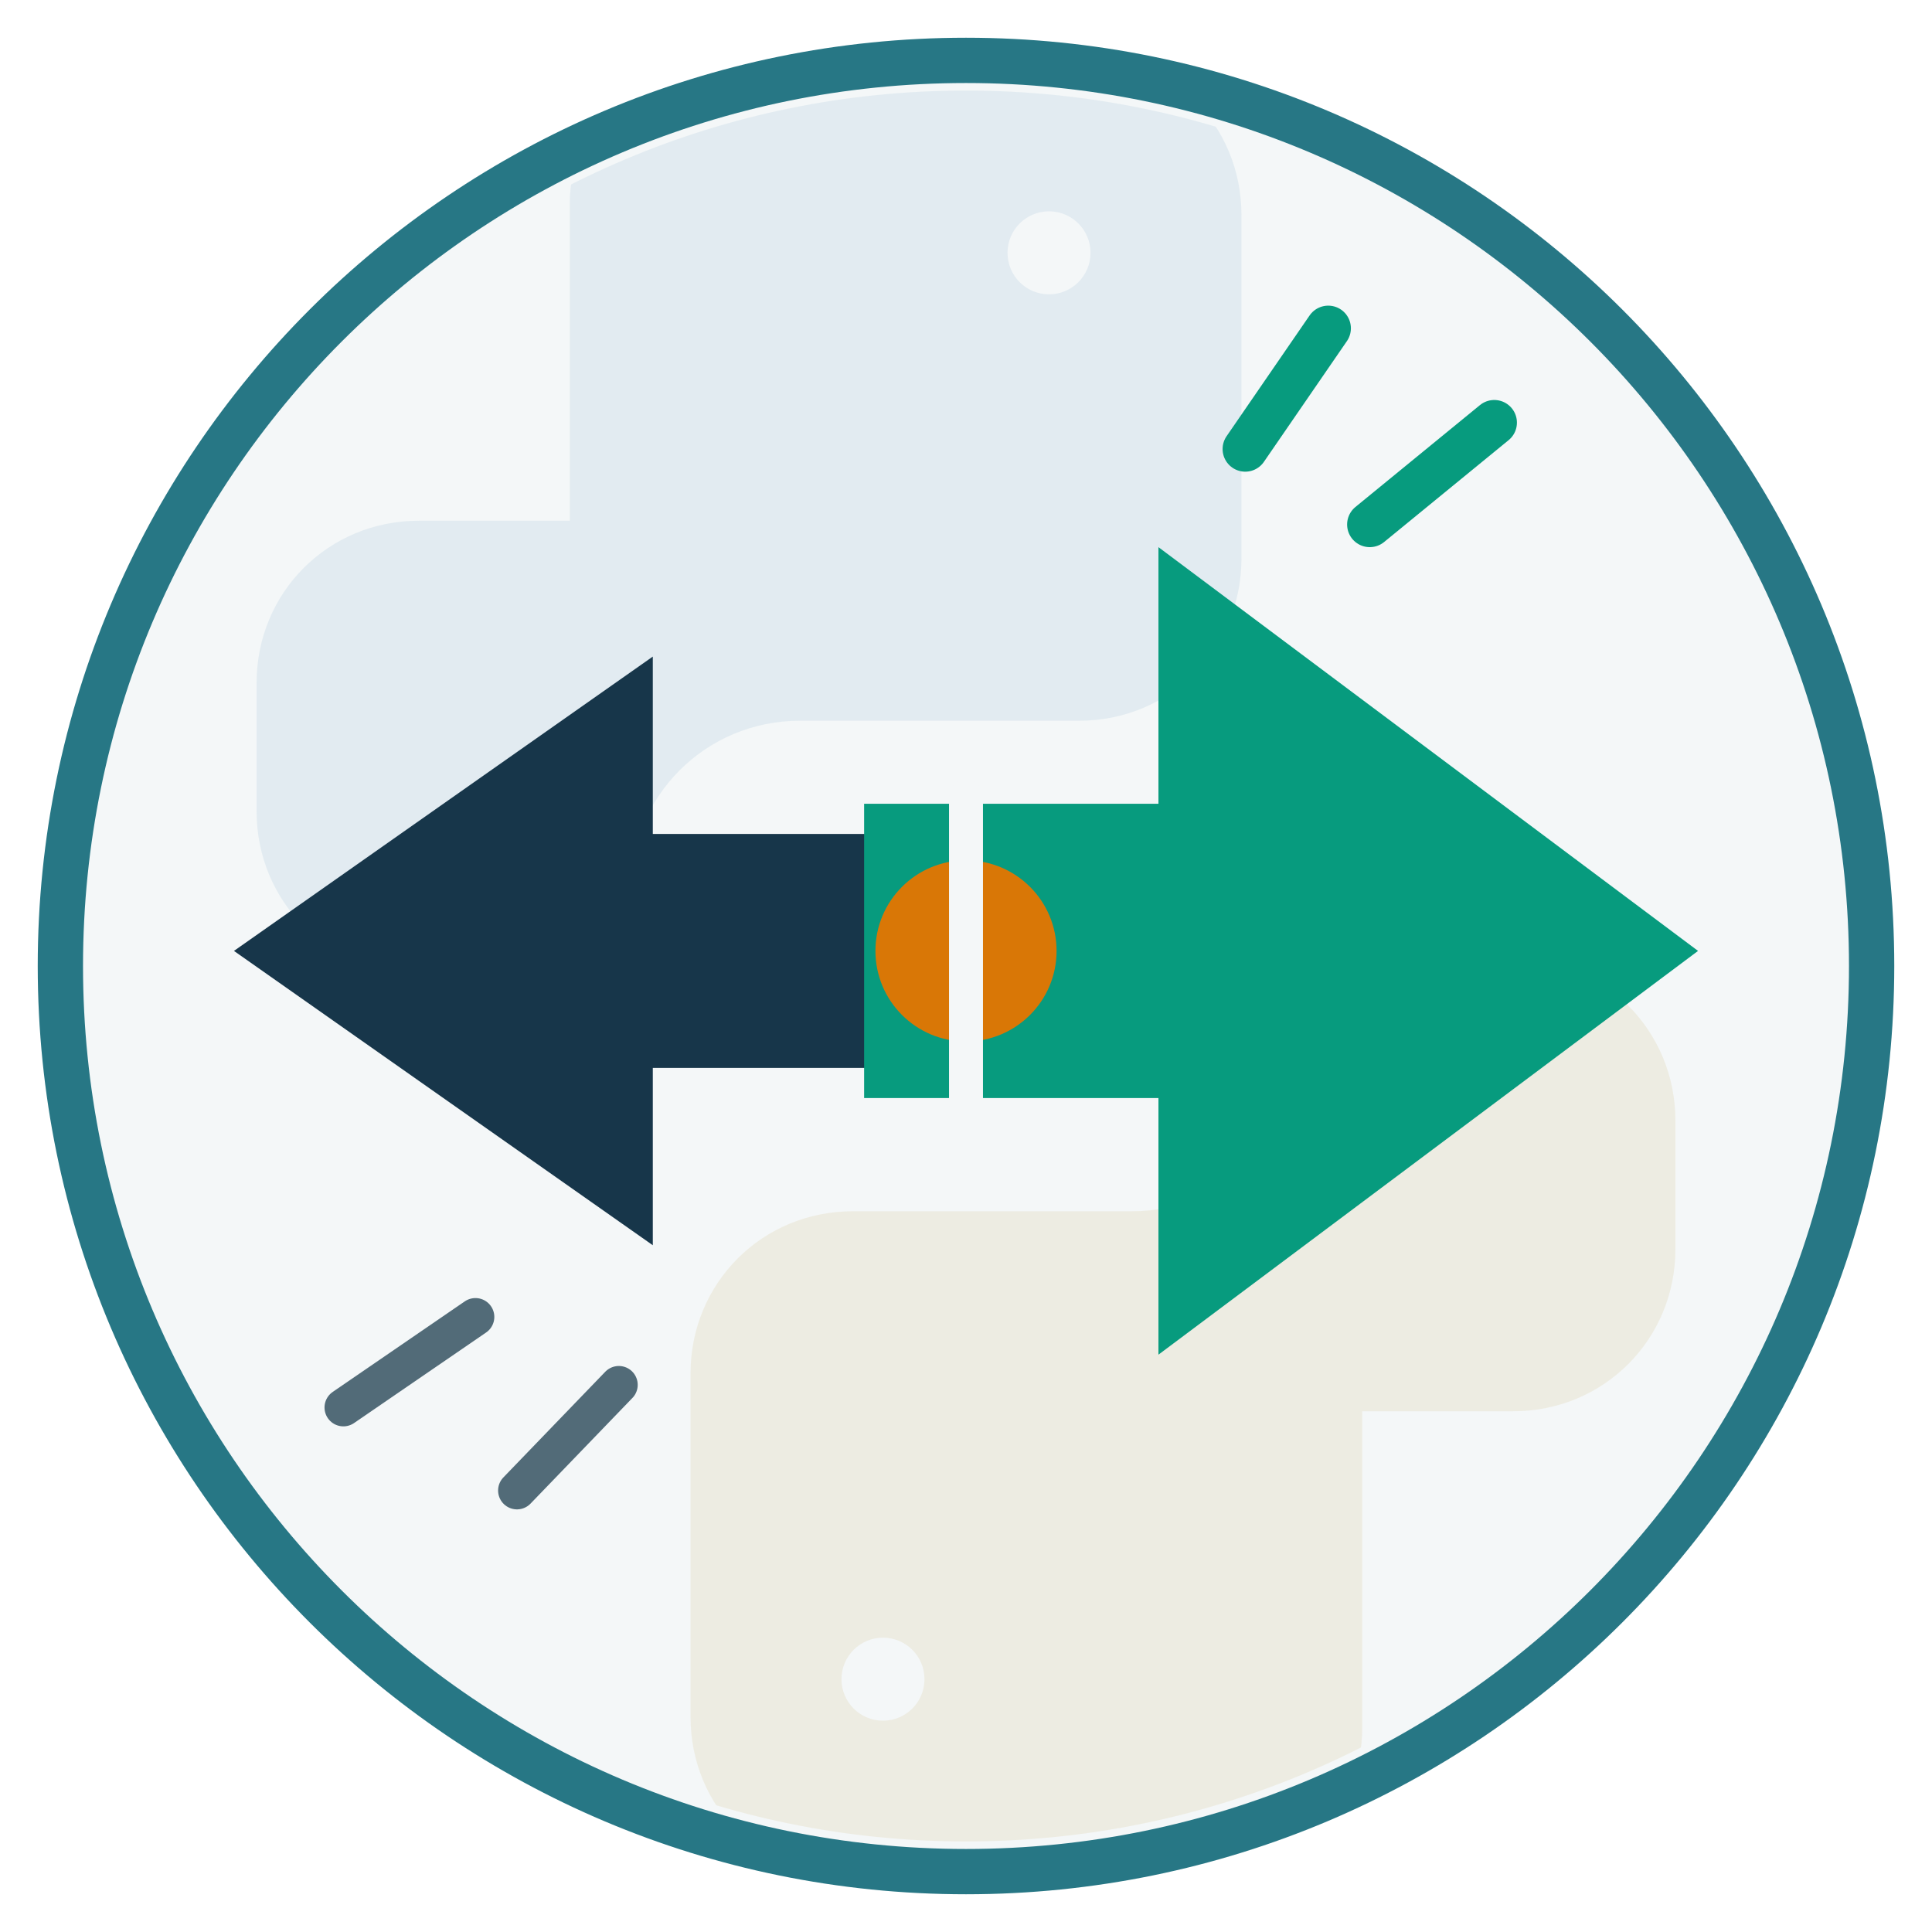
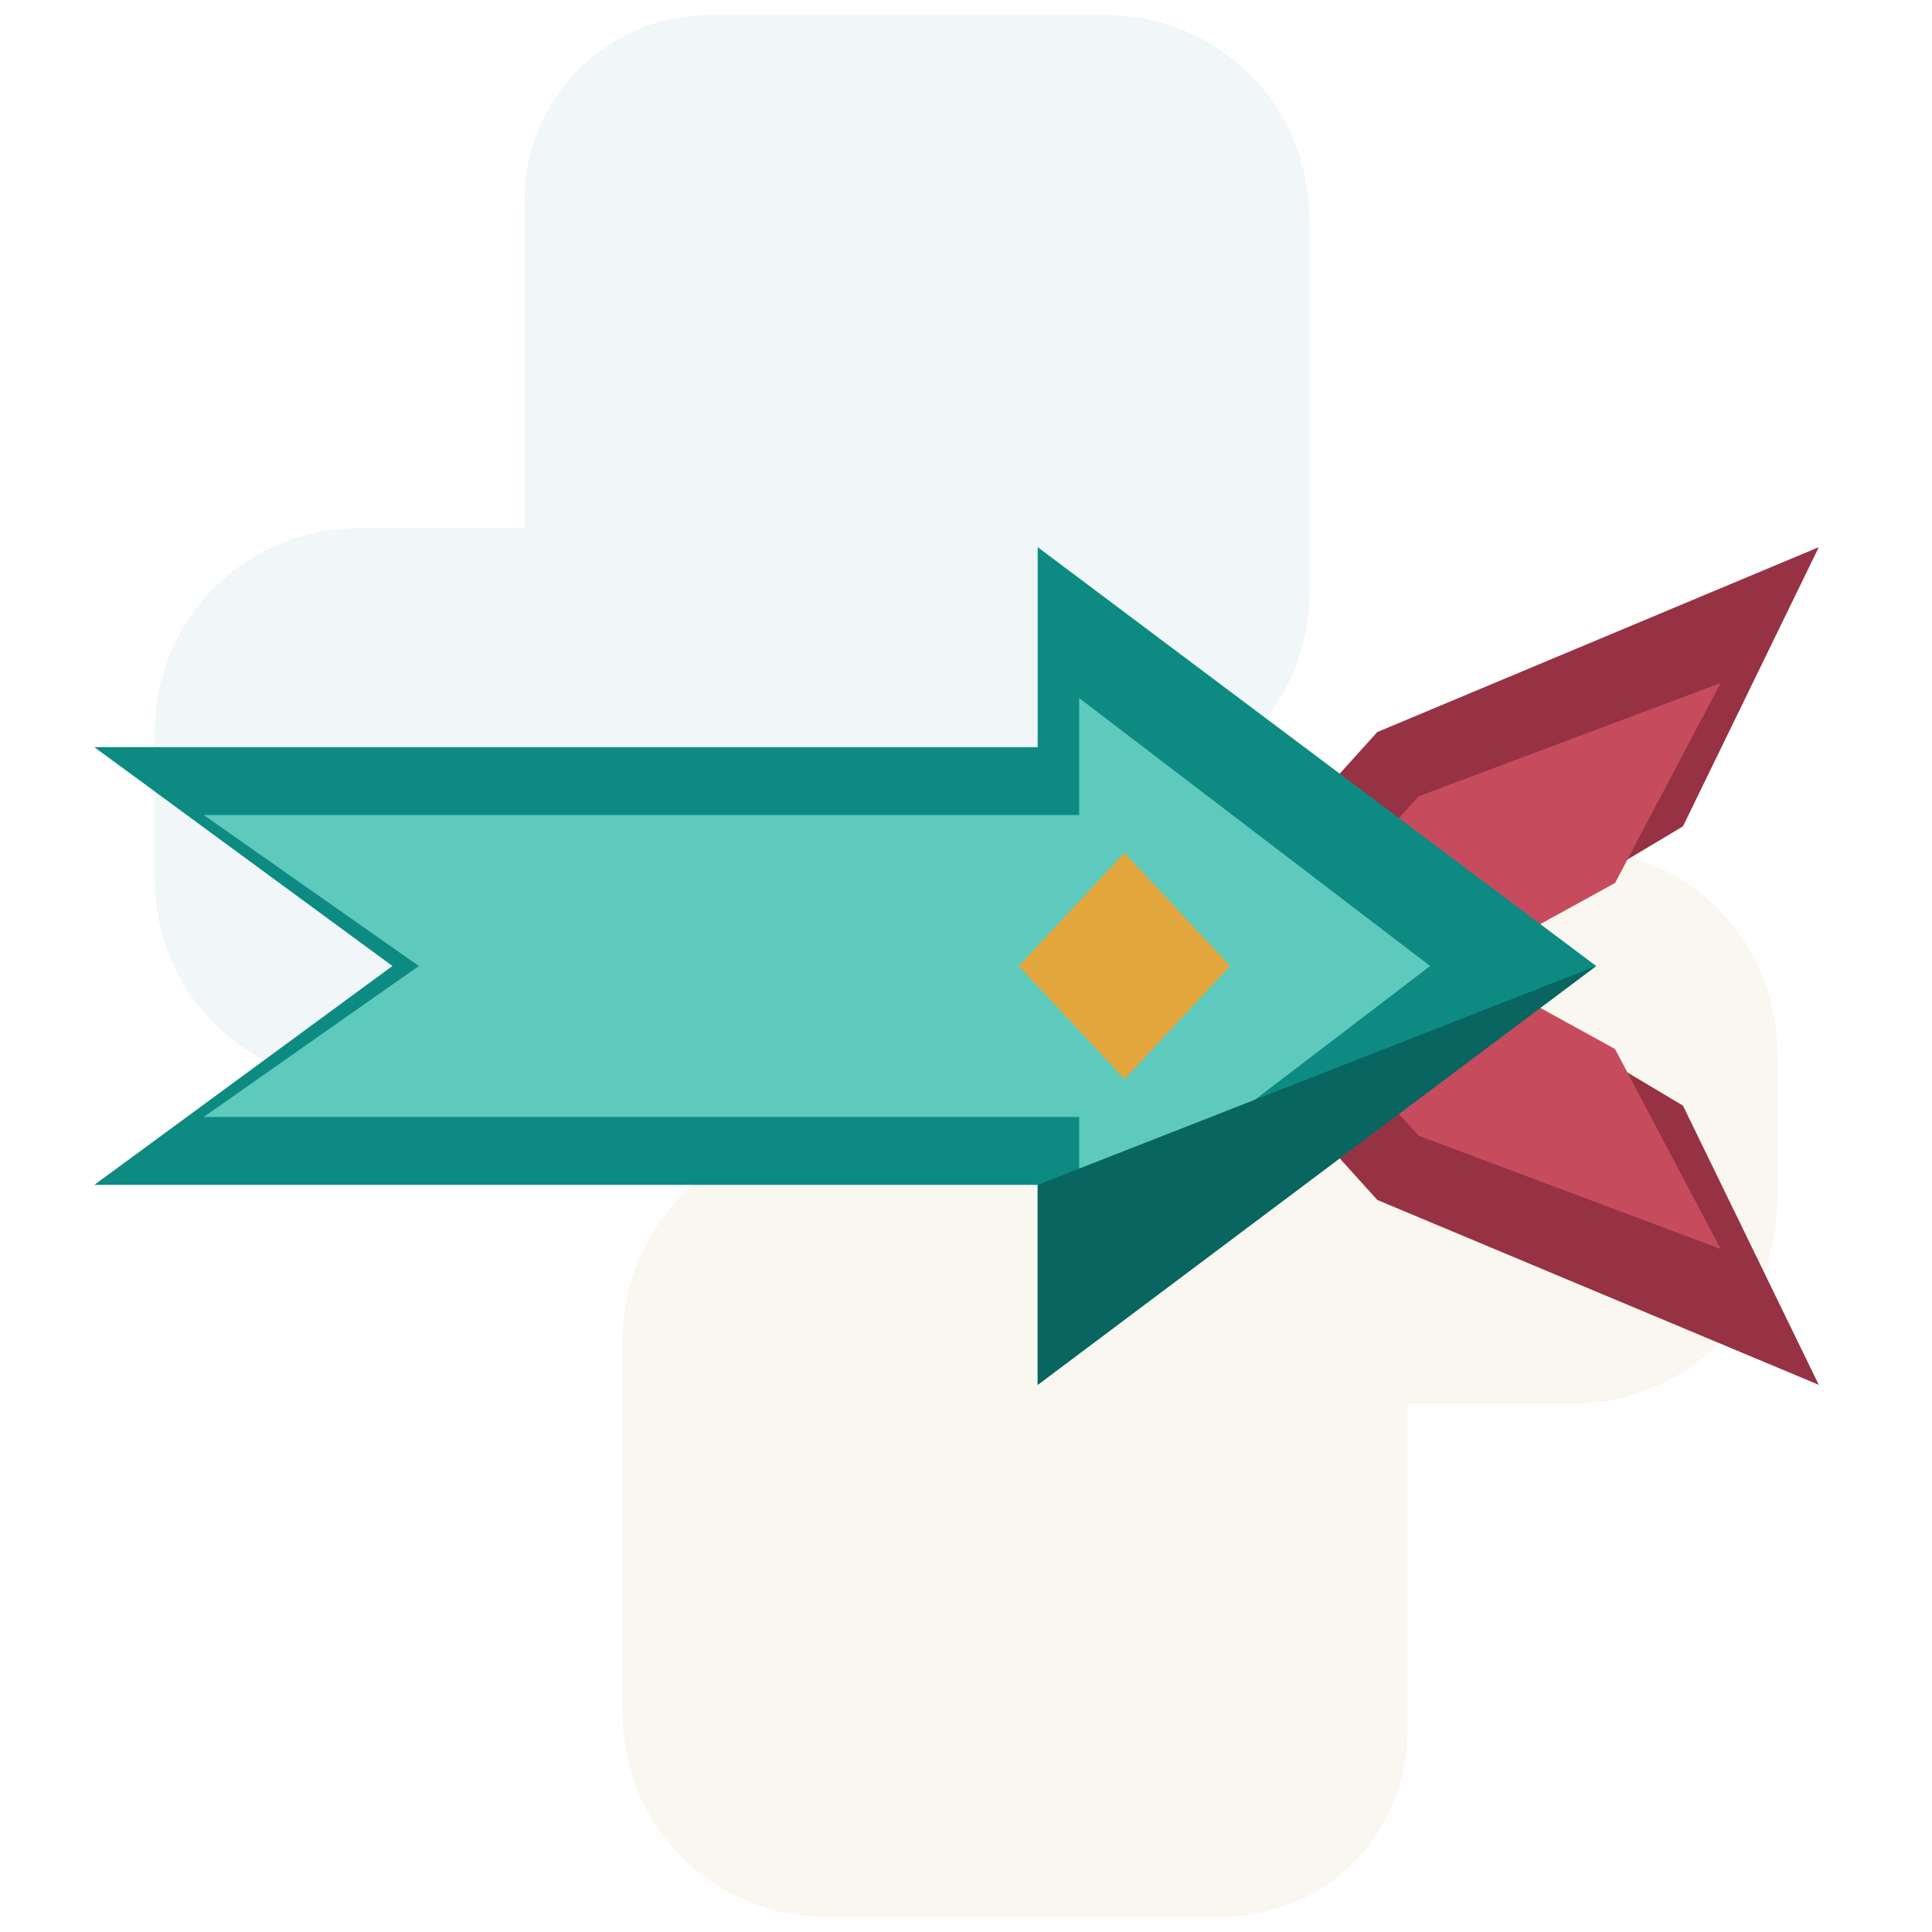
<svg xmlns="http://www.w3.org/2000/svg" viewBox="0 0 512 512" role="img" aria-labelledby="title description">
-   <defs>
-     <clipPath id="badge-clip">
-       <circle cx="256" cy="256" r="232" />
-     </clipPath>
-   </defs>
  <style>
-     :root {
-       color-scheme: light dark;
-     }
- 
-     .badge {
-       fill: #f4f7f8;
-       stroke: #277785;
-     }
- 
-     .badge-fill {
-       fill: #f4f7f8;
-     }
- 
-     .badge-stroke {
-       stroke: #f4f7f8;
-     }
- 
-     .language-mark {
-       fill: #17364a;
-       opacity: 0.06;
-     }
- 
-     .python-upper {
-       fill: #2874a6;
-       opacity: 0.09;
-     }
- 
-     .python-lower {
-       fill: #a77b00;
-       opacity: 0.09;
-     }
- 
-     .python-eye {
-       fill: #f4f7f8;
-     }
- 
-     .accent-fill {
-       fill: #079b7e;
-     }
- 
-     .accent-stroke {
-       stroke: #079b7e;
-     }
- 
-     .solid-fill {
-       fill: #17364a;
-     }
- 
-     .solid-stroke {
-       stroke: #17364a;
-     }
- 
-     .muted-fill {
-       fill: #526b78;
-     }
- 
-     .muted-stroke {
-       stroke: #526b78;
-     }
- 
-     .warm-fill {
-       fill: #d97706;
-     }
- 
-     .warm-stroke {
-       stroke: #d97706;
-     }
- 
+     :root { color-scheme: light dark; }
+     .language-mark { fill: #17323d; opacity: 0.07; }
+     .python-upper { fill: #2874a6; opacity: 0.07; }
+     .python-lower { fill: #aa8108; opacity: 0.07; }
+     .primary { fill: #0d8b83; } .primary-light { fill: #5ecabd; } .primary-shade { fill: #08655f; }
+     .secondary { fill: #c54b5d; } .secondary-light { fill: #ed8490; } .secondary-shade { fill: #963244; }
+     .accent { fill: #e2a63d; } .neutral { fill: #28383e; } .shadow { fill: #14262c; opacity: 0.22; }
    @media (prefers-color-scheme: dark) {
-       .badge {
-         fill: #0d2638;
-         stroke: #277785;
-       }
- 
-       .badge-fill {
-         fill: #0d2638;
-       }
- 
-       .badge-stroke {
-         stroke: #0d2638;
-       }
- 
-       .language-mark {
-         fill: #edf2f3;
-         opacity: 0.07;
-       }
- 
-       .python-upper {
-         fill: #79b7df;
-         opacity: 0.1;
-       }
- 
-       .python-lower {
-         fill: #f0c84b;
-         opacity: 0.1;
-       }
- 
-       .python-eye {
-         fill: #0d2638;
-       }
- 
-       .accent-fill {
-         fill: #43d6b1;
-       }
- 
-       .accent-stroke {
-         stroke: #43d6b1;
-       }
- 
-       .solid-fill {
-         fill: #edf2f3;
-       }
- 
-       .solid-stroke {
-         stroke: #edf2f3;
-       }
- 
-       .muted-fill {
-         fill: #8fa2aa;
-       }
- 
-       .muted-stroke {
-         stroke: #8fa2aa;
-       }
- 
-       .warm-fill {
-         fill: #f6b73c;
-       }
- 
-       .warm-stroke {
-         stroke: #f6b73c;
-       }
+       .language-mark { fill: #edf6f3; opacity: 0.08; }
+       .python-upper { fill: #7ec5ed; opacity: 0.08; }
+       .python-lower { fill: #f1ca50; opacity: 0.08; }
+       .primary { fill: #3dc6ba; } .primary-light { fill: #81dfd3; } .primary-shade { fill: #1c9389; }
+       .secondary { fill: #ef6978; } .secondary-light { fill: #ffa0aa; } .secondary-shade { fill: #bd4758; }
+       .accent { fill: #f2c75e; } .neutral { fill: #e5efec; } .shadow { fill: #02090b; opacity: 0.34; }
    }
  </style>
-   <circle class="badge" cx="256" cy="256" r="240" stroke-width="12" />
-   <g clip-path="url(#badge-clip)">
-     <g aria-hidden="true">
-       <path class="python-upper" d="M151 54 C151 32 169 14 191 14 H286 C310 14 329 33 329 57 V148 C329 172 310 191 286 191 H212 C187 191 167 211 167 236 V258 H111 C87 258 68 239 68 215 V181 C68 157 87 138 111 138 H151 Z" />
-       <path class="python-lower" d="M151 54 C151 32 169 14 191 14 H286 C310 14 329 33 329 57 V148 C329 172 310 191 286 191 H212 C187 191 167 211 167 236 V258 H111 C87 258 68 239 68 215 V181 C68 157 87 138 111 138 H151 Z" transform="rotate(180 256 256)" />
-       <circle class="python-eye" cx="278" cy="67" r="11" />
-       <circle class="python-eye" cx="234" cy="445" r="11" />
-     </g>
-     <path class="solid-fill" d="M62 252 L173 174 V221 H252 V283 H173 V330 Z" />
-     <path class="accent-fill" d="M450 252 L307 145 V213 H229 V291 H307 V359 Z" />
-     <circle class="warm-fill" cx="256" cy="252" r="24" />
-     <path class="badge-stroke" d="M256 211 V293" fill="none" stroke-width="9" stroke-linecap="round" />
-     <path class="accent-stroke" d="M330 119 L352 87 M363 139 L396 112" fill="none" stroke-width="12" stroke-linecap="round" />
-     <path class="muted-stroke" d="M164 367 L137 395 M126 349 L91 373" fill="none" stroke-width="10" stroke-linecap="round" />
+   <g aria-hidden="true">
+     <path class="python-upper" d="M139 53 C139 26 161 4 188 4 H293 C323 4 347 28 347 58 V157 C347 187 323 211 293 211 H212 C183 211 159 235 159 264 V287 H95 C65 287 41 263 41 233 V194 C41 164 65 140 95 140 H139 Z" />
+     <path class="python-lower" d="M139 53 C139 26 161 4 188 4 H293 C323 4 347 28 347 58 V157 C347 187 323 211 293 211 H212 C183 211 159 235 159 264 V287 H95 C65 287 41 263 41 233 V194 C41 164 65 140 95 140 H139 Z" transform="rotate(180 256 256)" />
+   </g>
+   <g aria-hidden="true">
+     <path class="secondary-shade" d="M482 145 L365 194 L309 256 L365 318 L482 367 L446 293 L384 256 L446 219 Z" />
+     <path class="secondary" d="M456 181 L376 211 L335 256 L376 301 L456 331 L428 278 L388 256 L428 234 Z" />
+     <path class="primary" d="M25 198 L275 198 L275 145 L423 256 L275 367 L275 314 L25 314 L104 256 Z" />
+     <path class="primary-light" d="M54 216 L286 216 L286 185 L379 256 L286 327 L286 296 L54 296 L111 256 Z" />
+     <path class="primary-shade" d="M275 314 L423 256 L275 367 Z" />
+     <path class="accent" d="M298 226 L326 256 L298 286 L270 256 Z" />
  </g>
</svg>
